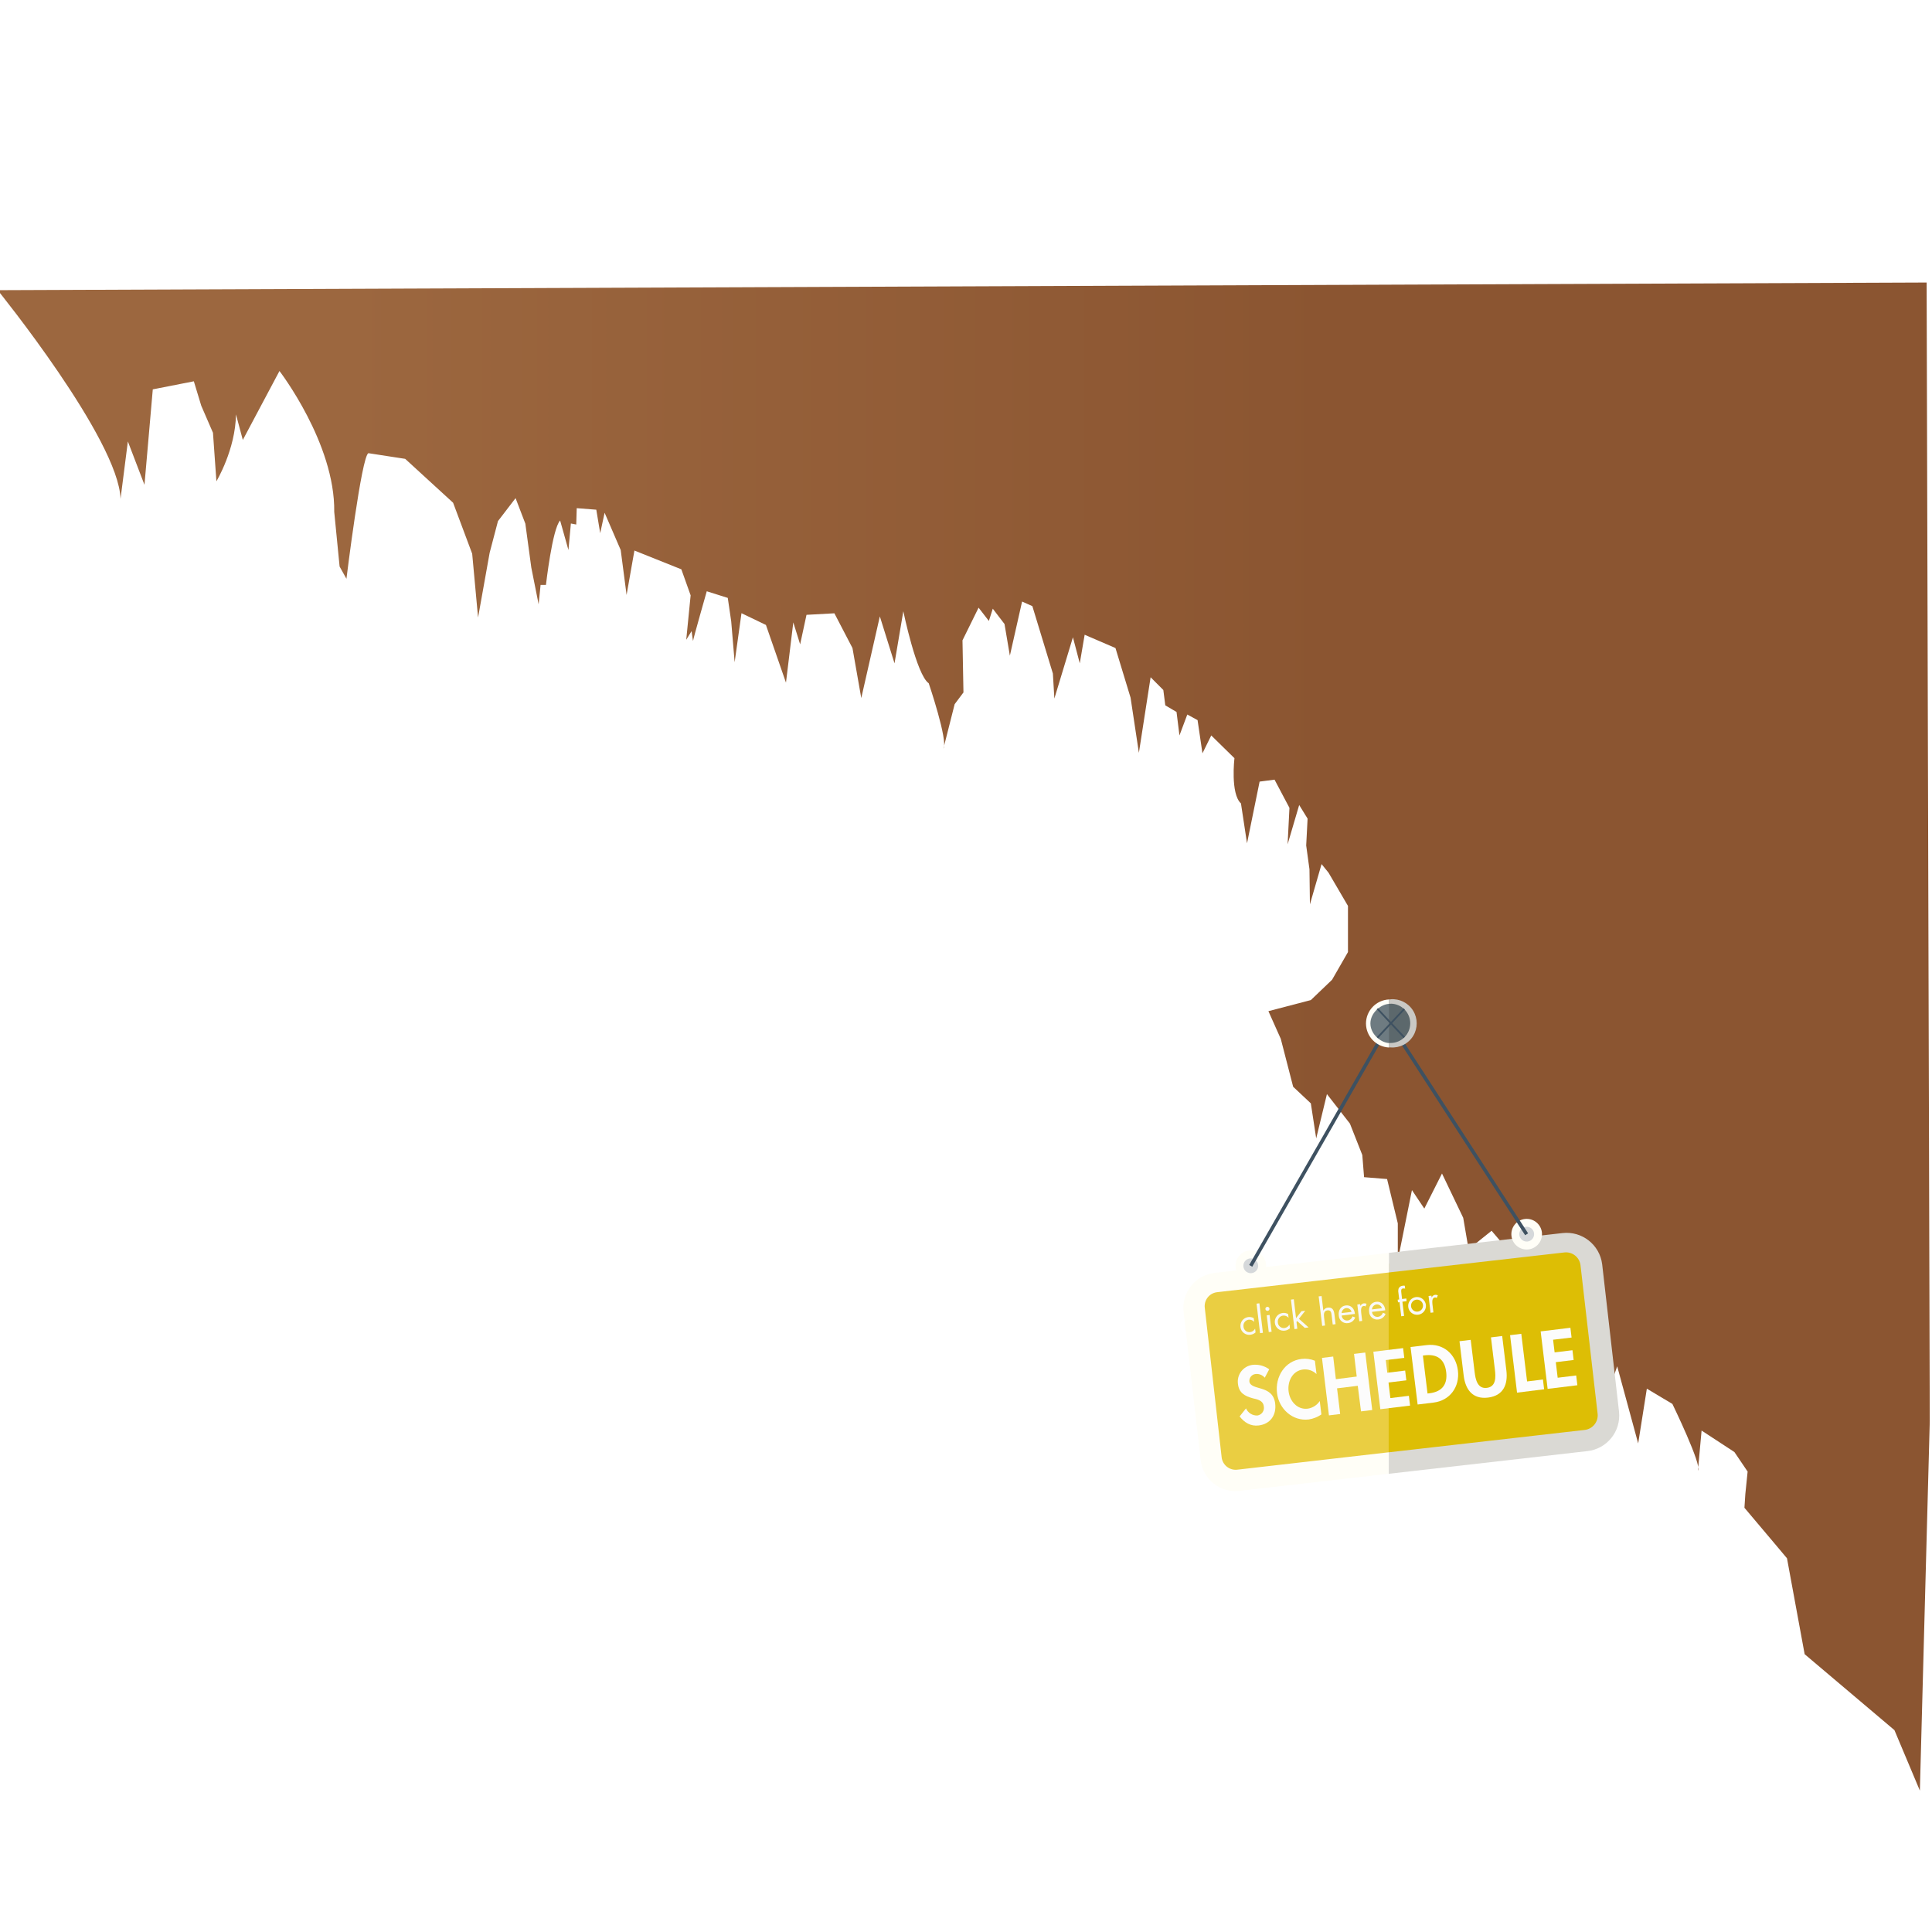
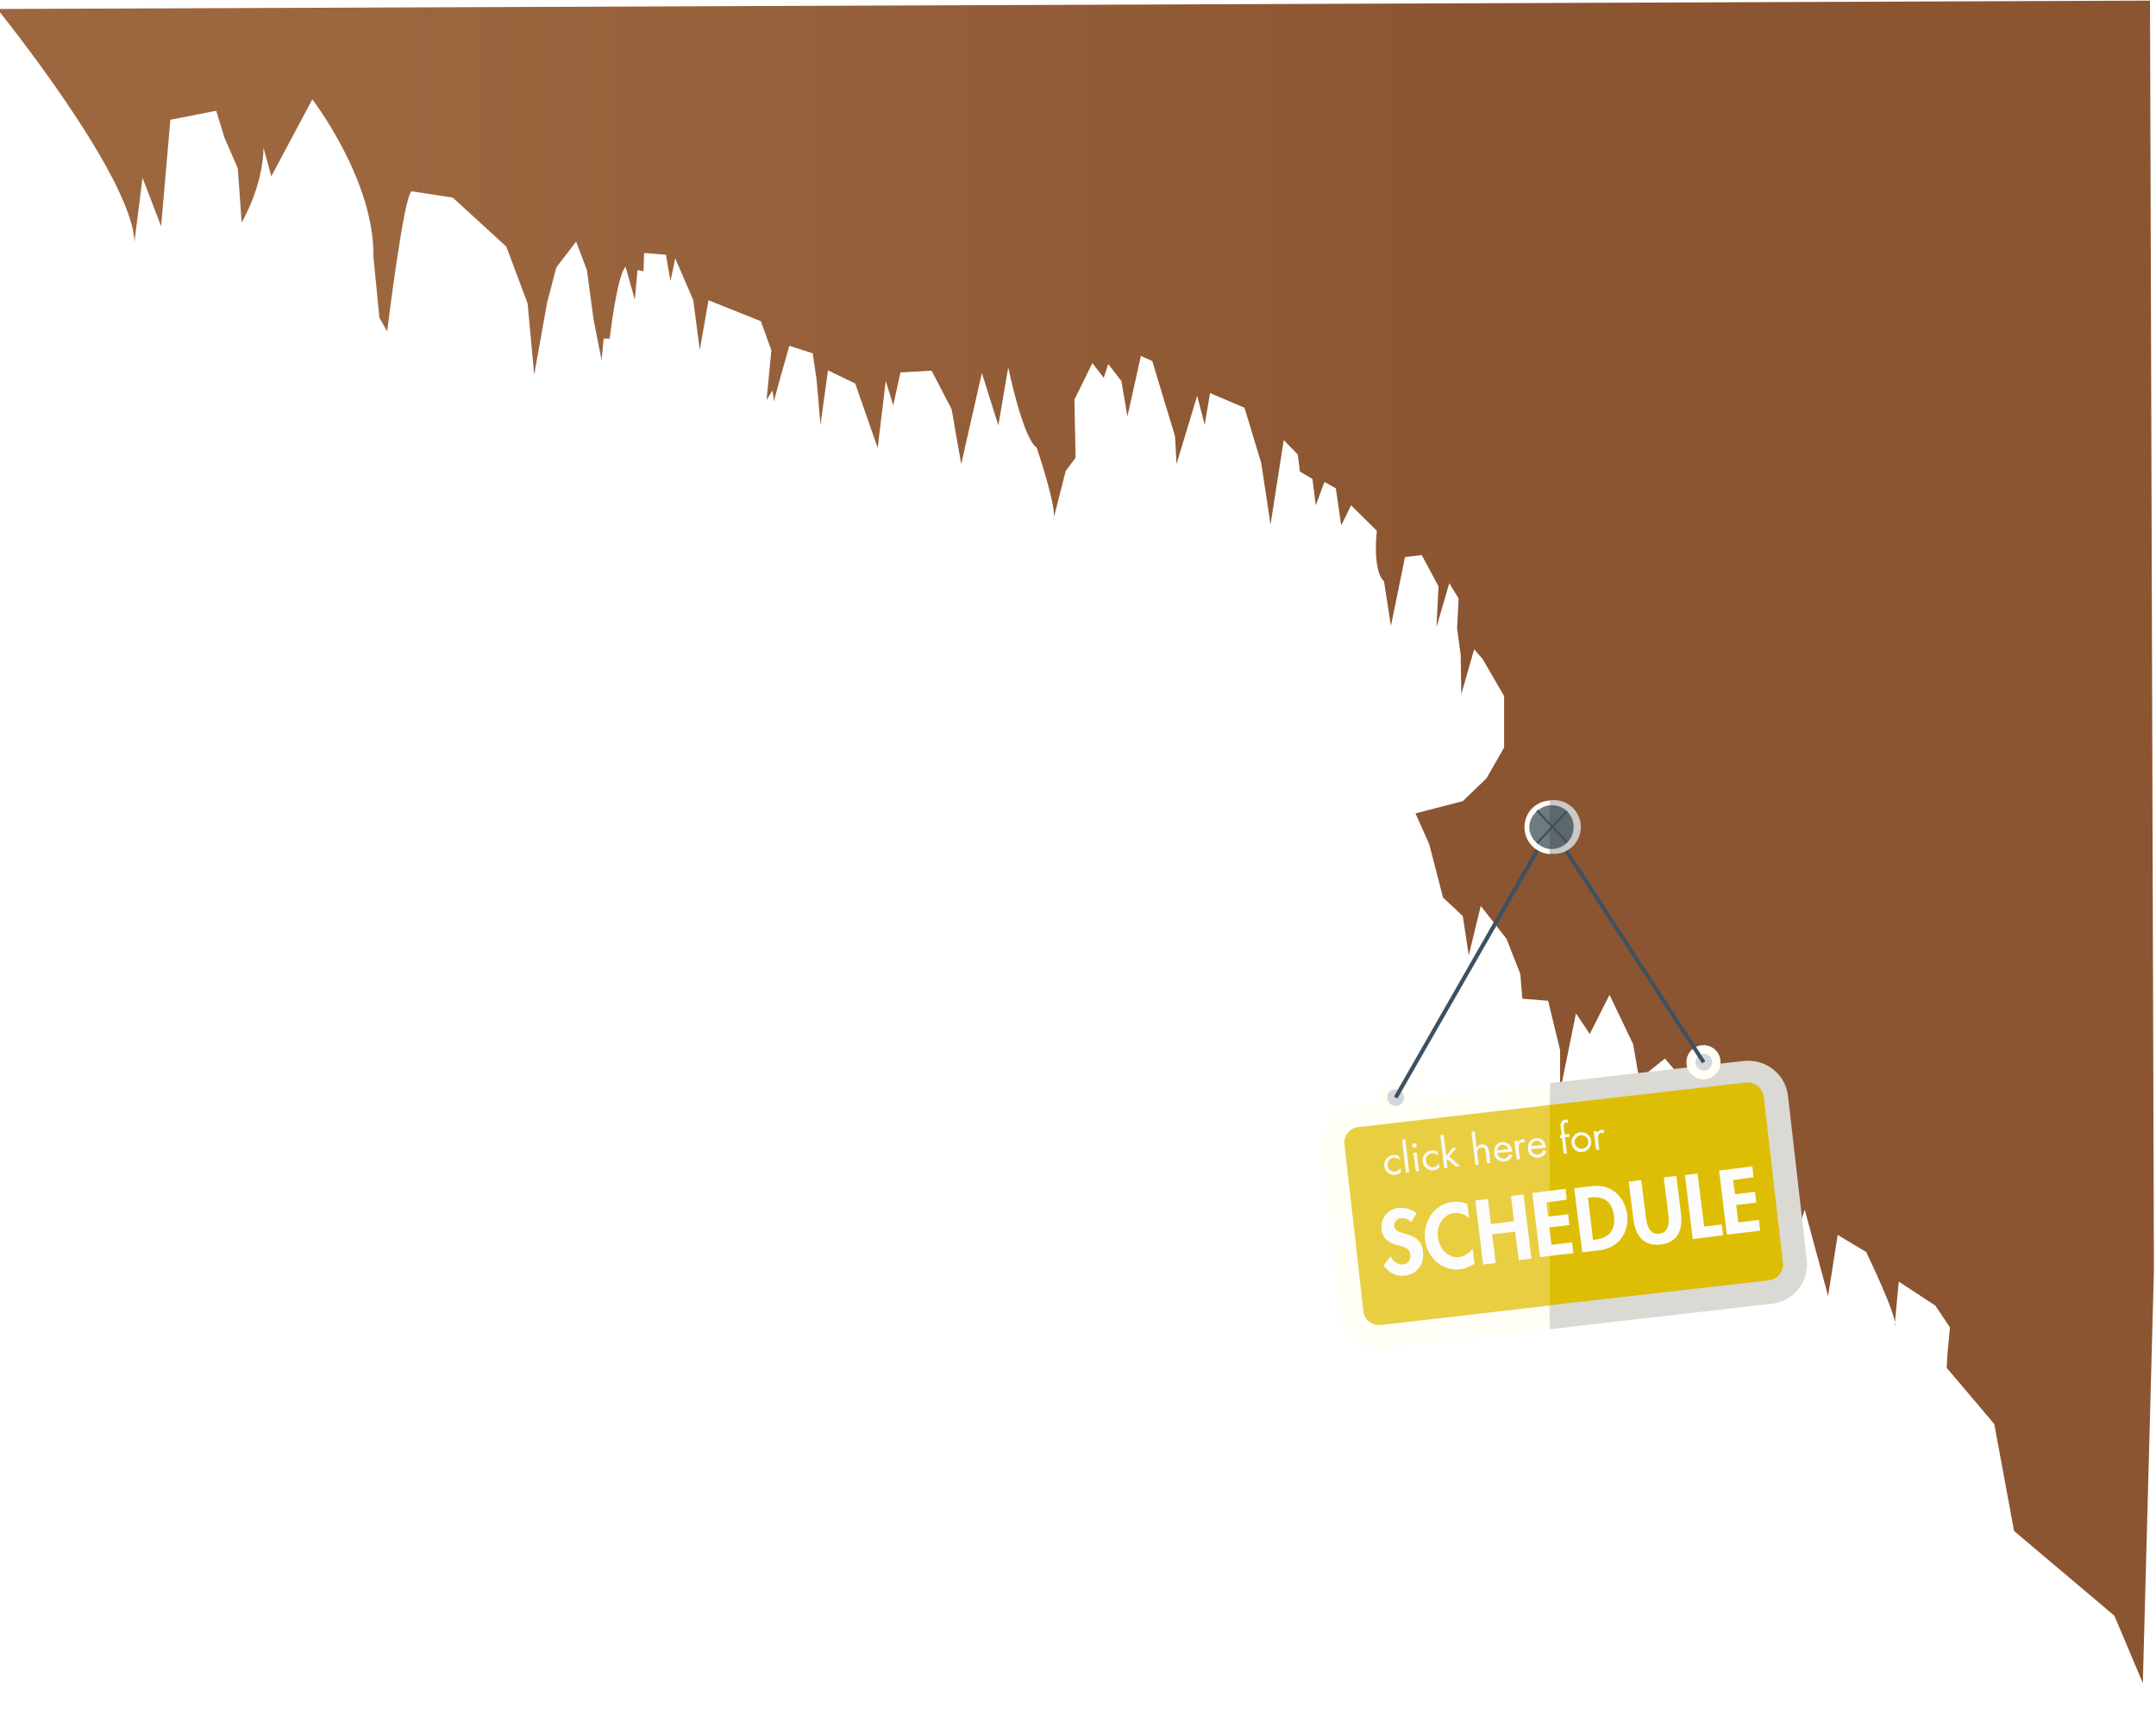
- <svg xmlns="http://www.w3.org/2000/svg" id="Layer_1" data-name="Layer 1" viewBox="0 0 720 720">
-   <defs>
-     <style>.cls-1{fill:url(#linear-gradient);}.cls-2{fill:#eace42;}.cls-3{fill:#ddbe05;}.cls-4{fill:none;}.cls-5{fill:#dad9d4;}.cls-6{fill:#fffef7;}.cls-7{fill:#d5d8da;}.cls-8{fill:#3e5161;}.cls-9{fill:#cac9c5;}.cls-10{fill:#6e7b81;}.cls-11{fill:#5c686c;}.cls-12{fill:#f9f9f7;}.cls-13{fill:#fcfcfc;}</style>
-     <linearGradient id="linear-gradient" x1="-0.86" y1="386.3" x2="719.11" y2="386.3" gradientUnits="userSpaceOnUse">
-       <stop offset="0.18" stop-color="#9c673f" />
-       <stop offset="0.69" stop-color="#8b5531" />
-     </linearGradient>
-   </defs>
-   <path class="cls-1" d="M495.1,325.22l7.25,12.39v17.2l-5.93,10.32-7.91,7.57-15.81,4.13,4.61,10.32L481.92,405l6.59,6.19,2,13.07,4-16.52,8.57,11,4.61,11.7.66,8.26,8.57.69,4,16.52v13.76l5.27-26.15,4.61,6.88,6.59-13.07,7.91,16.52,2,11.7,8.57-6.88,5.27,6.19,6.59,21.33,5.27-13.07S592,483.49,590,503.45l4.61,2.06v11l3.15-6.81L598.94,520l3.74-10.82,7.82,28.75,3.23-20.41,9.52,5.68s11.21,23.07,9.52,24.84l1.36-14.91,12.23,8,4.93,7.28-.85,8.34-.34,5.15,12.17,14.43,3.69,4.4,6.58,35.74L706,644.77l9.48,22.54,3.69-137.73L718,105.29-.86,108.14s45.1,55.66,45.78,77.78l2.73-21.41,6.19,16.17,3.1-35.58,15.3-3L75,151.2l4.37,10.08,1.28,18.08s7.11-11.8,7.29-24.92l2.55,9.51,13.66-25.69s20.77,27,20.41,52.51l2,20.36,2.55,4.57s5.65-46,8.2-46.81L151,171l17.86,16.36,7.11,19,2.19,23.78L182.48,206l3.1-11.8,6.56-8.56,3.64,9.51L198,211.51l2.73,13.7.73-7.23h2s2.37-20.93,5.28-24l3.1,11,.91-9.89,2,.38.18-6.09,7.29.57,1.46,8.75,1.64-7.61,6,13.89,2.19,16.74,2.92-16.55,17.49,7,3.46,9.7-1.64,16.55,2-3.23s.55,4.19.55,3.62,5.1-18.46,5.1-18.46l7.83,2.47,1.28,8.75,1.28,15.22,2.55-18.27,9.11,4.38,7.47,21.5,2.73-22.45,2.55,8.18,2.37-11,10.39-.57,6.74,12.94,3.28,18.65,6.92-30.44,5.47,17.5,3.28-19.41s4.92,23.78,9.47,26.83c0,0,7.29,21.5,5.47,24.35l4.19-16.55,3.28-4.38-.36-19.41,6-12.18,3.83,4.95,1.46-4.57,4.37,5.71,2,11.8,4.55-20.17,3.83,1.71,7.65,25.12.55,9.32,6.92-22.83,2.55,9.7,1.82-10.65,11.48,4.95L421.33,260l3.1,20.55,4.37-28.16,4.74,4.76.73,5.71,4.19,2.47,1.09,8.75,2.92-7.8,3.83,2.09,1.82,12.37,3.28-6.66,8.64,8.47s-1.56,13.24,2.43,16.86l2.26,14.87,4.69-23,5.56-.73,5.56,10.52-.69,13.6L484.17,300l3.13,5.08-.52,10,1.22,8.88.17,13.06,4.34-15Z" />
-   <path class="cls-2" d="M452.45,478.37a9.2,9.2,0,0,0-8.06,10.26l6.41,55.59a9.11,9.11,0,0,0,10.09,8.16l56.67-6.5v-75Z" />
-   <path class="cls-3" d="M598.86,527.28,592.5,471.7A9.46,9.46,0,0,0,582,463.54l-64.48,7.36v75l72.94-8.32A9.42,9.42,0,0,0,598.86,527.28Z" />
-   <path class="cls-4" d="M590.6,532.89a5.42,5.42,0,0,0,4.8-5.92l-6.3-55.52a5.51,5.51,0,0,0-6.09-4.71l-65.45,7.47v67Z" />
-   <path class="cls-4" d="M449,487.49,455.35,543a5.17,5.17,0,0,0,5.72,4.71l56.48-6.49v-67l-64.05,7.35A5.2,5.2,0,0,0,449,487.49Z" />
-   <path class="cls-5" d="M603.37,526.14l-6.29-55a13.38,13.38,0,0,0-14.8-11.61l-64.71,7.38v7.3L583,466.75a5.44,5.44,0,0,1,6,4.71l6.4,55.52a5.48,5.48,0,0,1-4.88,5.92l-73,8.34v8l74-8.45A13.34,13.34,0,0,0,603.37,526.14Z" />
-   <path class="cls-6" d="M461.08,547.71a5.26,5.26,0,0,1-5.82-4.71L449,487.49a5.22,5.22,0,0,1,4.53-5.92l64.08-7.35v-7.3l-64.94,7.45A13.12,13.12,0,0,0,441.11,489l6.34,55a13,13,0,0,0,14.43,11.61l55.68-6.39v-8Z" />
-   <circle class="cls-6" cx="568.93" cy="459.98" r="5.71" transform="translate(-48.6 67.65) rotate(-6.53)" />
-   <circle class="cls-7" cx="568.93" cy="459.98" r="2.76" transform="translate(-48.59 67.64) rotate(-6.53)" />
-   <circle class="cls-6" cx="466.11" cy="471.74" r="5.71" transform="translate(-50.6 56.04) rotate(-6.53)" />
-   <circle class="cls-7" cx="466.11" cy="471.74" r="2.76" transform="translate(-50.61 56.05) rotate(-6.53)" />
-   <polygon class="cls-8" points="466.68 472.07 465.54 471.42 517.83 380.05 569.48 459.62 568.38 460.34 517.9 382.58 466.68 472.07" />
-   <path class="cls-6" d="M509.06,381.42a9,9,0,0,0,8.5,8.95V372.47A9,9,0,0,0,509.06,381.42Z" />
-   <path class="cls-9" d="M518.23,372.45a5.25,5.25,0,0,1-.67,0v17.89a5.21,5.21,0,0,1,.67,0,9,9,0,1,0,0-17.94Z" />
-   <path class="cls-10" d="M510.71,381.42c0,3.89,3.7,7.06,6.85,7.3v-14.6C514.41,374.36,510.71,377.53,510.71,381.42Z" />
-   <path class="cls-11" d="M518.23,374.09a5.86,5.86,0,0,1-.67,0v14.6a5.91,5.91,0,0,1,.67,0,7.32,7.32,0,1,0,0-14.65Z" />
-   <rect class="cls-8" x="511" y="380.99" width="14.63" height="0.66" transform="translate(-114.17 499.71) rotate(-46.94)" />
-   <rect class="cls-8" x="517.99" y="374" width="0.66" height="14.63" transform="translate(-120.74 456.55) rotate(-43.06)" />
-   <path class="cls-12" d="M467.41,492.63h0a2.43,2.43,0,0,0-2.07-.82,2.25,2.25,0,0,0-1.93,2.58,2.21,2.21,0,0,0,2.43,2.06,2.45,2.45,0,0,0,1.9-1.32h0l.17,1.42a3.44,3.44,0,0,1-1.9.87,3.26,3.26,0,0,1-3.72-2.9,3.32,3.32,0,0,1,2.94-3.69,3.39,3.39,0,0,1,2,.39Z" />
-   <path class="cls-12" d="M470.65,496.7l-1.06.13-1.31-11,1.06-.13Z" />
-   <path class="cls-12" d="M473.09,487.68a.76.76,0,1,1-1.51.18.76.76,0,1,1,1.51-.18Zm.8,8.62-1.06.13-.75-6.25,1.06-.13Z" />
-   <path class="cls-12" d="M480.22,491.1h0a2.43,2.43,0,0,0-2.07-.82,2.25,2.25,0,0,0-1.93,2.58,2.21,2.21,0,0,0,2.43,2.06,2.45,2.45,0,0,0,1.9-1.32h0l.17,1.42a3.44,3.44,0,0,1-1.9.87,3.26,3.26,0,0,1-3.72-2.9,3.32,3.32,0,0,1,2.94-3.69,3.39,3.39,0,0,1,2,.39Z" />
-   <path class="cls-12" d="M483,491.23l2-2.58,1.42-.17-2.35,3,3.6,3.21-1.41.17-2.85-2.54-.25.31.31,2.56-1.06.13-1.31-11,1.06-.13Z" />
-   <path class="cls-12" d="M492.52,483l.65,5.45,0,0a2.11,2.11,0,0,1,1.67-1.14c1.73-.21,2.28,1,2.45,2.46l.44,3.71-1.06.13-.42-3.52c-.12-1-.31-1.9-1.54-1.76-1.46.17-1.39,1.54-1.26,2.66l.35,3-1.06.13-1.31-11Z" />
-   <path class="cls-12" d="M500,490.26a2,2,0,0,0,2.29,1.84,2.16,2.16,0,0,0,1.75-1.52l1,.41a3.18,3.18,0,0,1-2.68,2.1,3,3,0,0,1-3.44-2.85c-.22-1.85.67-3.5,2.63-3.74s3.27,1.29,3.38,3.17Zm3.68-1.36a1.92,1.92,0,0,0-2-1.42,2,2,0,0,0-1.7,1.86Z" />
-   <path class="cls-12" d="M507,486.71h0a1.62,1.62,0,0,1,1.28-1,1.9,1.9,0,0,1,1,.18l-.39,1a1,1,0,0,0-.67-.2c-1.17.14-1,1.65-.95,2.46l.37,3.12-1.06.13-.75-6.25,1.06-.13Z" />
-   <path class="cls-12" d="M511.31,488.9a2,2,0,0,0,2.29,1.84,2.16,2.16,0,0,0,1.75-1.52l1,.41a3.18,3.18,0,0,1-2.68,2.1,3,3,0,0,1-3.44-2.85c-.22-1.85.67-3.5,2.63-3.74s3.27,1.29,3.38,3.17Zm3.68-1.36a1.92,1.92,0,0,0-2-1.42,2,2,0,0,0-1.7,1.86Z" />
-   <path class="cls-12" d="M523.26,490.41l-1.06.13-.63-5.26-.58.07-.12-1,.58-.07-.3-2.48a3.22,3.22,0,0,1,.09-1.65,1.82,1.82,0,0,1,1.51-1,2.54,2.54,0,0,1,.77,0l.13,1.08a2.17,2.17,0,0,0-.73-.06c-.86.1-.79.71-.66,1.82l.25,2.11,1.58-.19.12,1-1.58.19Z" />
-   <path class="cls-12" d="M524.81,487.07a3.31,3.31,0,1,1,3.67,2.89A3.3,3.3,0,0,1,524.81,487.07Zm1.06-.14a2.24,2.24,0,1,0,1.94-2.58A2.23,2.23,0,0,0,525.88,486.93Z" />
-   <path class="cls-12" d="M533.55,483.54h0a1.62,1.62,0,0,1,1.28-1,1.9,1.9,0,0,1,1,.18l-.39,1a1,1,0,0,0-.67-.2c-1.17.14-1,1.65-.95,2.46l.37,3.12-1.06.13-.75-6.25,1.06-.13Z" />
-   <path class="cls-13" d="M471.34,513.43a3.88,3.88,0,0,0-3.42-1.37,2.57,2.57,0,0,0-2.32,2.73c.44,3.61,8.75,1.07,9.62,8.26.52,4.29-1.78,7.65-6.15,8.18-3,.36-5.32-1.08-7.1-3.37l2.38-3a4.44,4.44,0,0,0,4.25,2.66,2.88,2.88,0,0,0,2.38-3.43c-.27-2.21-2.39-2.59-4.14-3-2.9-.8-5.08-1.95-5.48-5.27a6.28,6.28,0,0,1,5.47-7.18A8.87,8.87,0,0,1,473,510.3Z" />
-   <path class="cls-13" d="M490.63,512.07a6.22,6.22,0,0,0-5-1.7c-4,.49-5.86,4.46-5.41,8.15s3.26,6.92,7.15,6.45a6.58,6.58,0,0,0,4.47-2.85l.6,5a11.36,11.36,0,0,1-4.7,1.87c-6,.73-11.12-3.92-11.83-9.83-.74-6.08,2.9-12,9.18-12.73a10,10,0,0,1,4.93.67Z" />
-   <path class="cls-13" d="M505.61,513l-1-8.44,4.18-.51,2.6,21.42-4.18.51L506,516.45l-7.72.94,1.16,9.57-4.18.51-2.6-21.42,4.18-.51,1,8.44Z" />
-   <path class="cls-13" d="M516.44,506.86l.57,4.72,6.65-.81.44,3.64-6.65.81.7,5.8,6.9-.84.44,3.64-11.08,1.35-2.6-21.42,11.08-1.35.44,3.64Z" />
-   <path class="cls-13" d="M525.67,502l6-.72c6.2-.75,10.91,3.37,11.65,9.48s-3,11.2-9.07,11.94l-5.94.72ZM532,519.32l.68-.08c5.14-.62,6.79-3.71,6.27-7.94-.57-4.66-3.25-6.78-8-6.21l-.68.08Z" />
-   <path class="cls-13" d="M543.91,499.83l4.18-.51,1.46,12c.32,2.64,1,6.33,4.55,5.9s3.33-4.18,3-6.82l-1.46-12,4.18-.51,1.56,12.81c.64,5.23-1.1,9.44-6.84,10.14s-8.43-3-9.07-8.21Z" />
-   <path class="cls-13" d="M569.1,514.82l5.91-.72.44,3.64L565.36,519l-2.6-21.42,4.18-.51Z" />
-   <path class="cls-13" d="M578.79,499.28l.57,4.72,6.65-.81.44,3.64-6.65.81.7,5.8,6.9-.84.44,3.64-11.08,1.35-2.6-21.42,11.08-1.35.44,3.64Z" />
+ <svg xmlns="http://www.w3.org/2000/svg" version="1.1" id="Layer_1" x="0px" y="0px" viewBox="0 0 720 578.6" style="enable-background:new 0 0 720 578.6;" xml:space="preserve">
+   <style type="text/css">
+ 	.st0{fill:url(#SVGID_1_);}
+ 	.st1{fill:#EACE42;}
+ 	.st2{fill:#DDBE05;}
+ 	.st3{fill:none;}
+ 	.st4{fill:#DAD9D4;}
+ 	.st5{fill:#FFFEF7;}
+ 	.st6{fill:#D5D8DA;}
+ 	.st7{fill:#3E5161;}
+ 	.st8{fill:#CAC9C5;}
+ 	.st9{fill:#6E7B81;}
+ 	.st10{fill:#5C686C;}
+ 	.st11{fill:#F9F9F7;}
+ 	.st12{fill:#FCFCFC;}
+ </style>
+   <linearGradient id="SVGID_1_" gradientUnits="userSpaceOnUse" x1="-0.86" y1="228.575" x2="719.17" y2="228.575" gradientTransform="matrix(1 0 0 -1 0 509.7507)">
+     <stop offset="0.18" style="stop-color:#9C673F" />
+     <stop offset="0.69" style="stop-color:#8B5531" />
+   </linearGradient>
+   <path class="st0" d="M495.1,220.1l7.2,12.4v17.2l-5.9,10.3l-7.9,7.6l-15.8,4.1l4.6,10.3l4.6,17.8l6.6,6.2l2,13.1l4-16.5l8.6,11  l4.6,11.7l0.7,8.3l8.6,0.7l4,16.5v13.8l5.3-26.1l4.6,6.9l6.6-13.1l7.9,16.5l2,11.7l8.6-6.9l5.3,6.2l6.6,21.3L573,368  c0,0,19,10.4,17,30.3l4.6,2.1v11l3.2-6.8l1.2,10.3l3.7-10.8l7.8,28.8l3.2-20.4l9.5,5.7c0,0,11.2,23.1,9.5,24.8l1.4-14.9l12.2,8  l4.9,7.3l-0.8,8.3l-0.3,5.2l12.2,14.4l3.7,4.4l6.6,35.7l33.5,28.3l9.5,22.5l3.7-137.7L718,0.2L-0.9,3c0,0,45.1,55.7,45.8,77.8  l2.7-21.4l6.2,16.2L56.9,40l15.3-3l2.8,9.1l4.4,10.1l1.3,18.1c0,0,7.1-11.8,7.3-24.9l2.6,9.5l13.7-25.7c0,0,20.8,27,20.4,52.5  l2,20.4l2.6,4.6c0,0,5.6-46,8.2-46.8l13.7,2.1l17.9,16.4l7.1,19l2.2,23.8l4.3-24.1l3.1-11.8l6.6-8.6l3.6,9.5l2.2,16.4l2.7,13.7  l0.7-7.2h2c0,0,2.4-20.9,5.3-24l3.1,11l0.9-9.9l2,0.4l0.2-6.1l7.3,0.6l1.5,8.8l1.6-7.6l6,13.9l2.2,16.7l2.9-16.6l17.5,7l3.5,9.7  l-1.6,16.6l2-3.2c0,0,0.5,4.2,0.5,3.6s5.1-18.5,5.1-18.5l7.8,2.5l1.3,8.8l1.3,15.2l2.5-18.3l9.1,4.4l7.5,21.5l2.7-22.4l2.5,8.2  l2.4-11l10.4-0.6l6.7,12.9L321,155l6.9-30.4l5.5,17.5l3.3-19.4c0,0,4.9,23.8,9.5,26.8c0,0,7.3,21.5,5.5,24.3l4.2-16.5l3.3-4.4  l-0.4-19.4l6-12.2l3.8,4.9l1.5-4.6l4.4,5.7l2,11.8l4.5-20.2l3.8,1.7l7.6,25.1l0.5,9.3l6.9-22.8l2.5,9.7l1.8-10.6l11.5,4.9l5.6,18.5  l3.1,20.5l4.4-28.2l4.7,4.8l0.7,5.7l4.2,2.5l1.1,8.8l2.9-7.8l3.8,2.1l1.8,12.4l3.3-6.7l8.6,8.5c0,0-1.6,13.2,2.4,16.9l2.3,14.9  l4.7-23l5.6-0.7l5.6,10.5l-0.7,13.6l4.3-14.7l3.1,5.1l-0.5,10l1.2,8.9l0.2,13.1l4.3-15L495.1,220.1z" />
+   <path class="st1" d="M452.5,373.2c-5,0.6-8.7,5.2-8.1,10.2c0,0,0,0,0,0.1l6.4,55.6c0.5,5,5,8.7,10,8.2c0,0,0.1,0,0.1,0l56.7-6.5v-75  L452.5,373.2z" />
+   <path class="st2" d="M598.9,422.2l-6.4-55.6c-0.7-5.1-5.4-8.8-10.5-8.2l-64.5,7.4v75l72.9-8.3C595.6,431.9,599.4,427.3,598.9,422.2z  " />
+   <path class="st3" d="M590.6,427.8c3-0.3,5.1-3,4.8-5.9l-6.3-55.5c-0.4-3-3.1-5.1-6.1-4.7l-65.5,7.5v67L590.6,427.8z" />
+   <path class="st3" d="M449,382.4l6.4,55.5c0.2,2.8,2.7,5,5.6,4.7c0,0,0.1,0,0.1,0l56.5-6.5v-67l-64,7.4c-2.8,0.4-4.9,3-4.5,5.8  C449,382.3,449,382.3,449,382.4z" />
+   <path class="st4" d="M603.4,421l-6.3-55c-0.9-7.3-7.5-12.4-14.8-11.6l-64.7,7.4v7.3l65.4-7.5c3-0.3,5.6,1.8,6,4.7l6.4,55.5  c0.3,3-1.9,5.6-4.9,5.9l-73,8.3v8l74-8.5C598.8,434.9,604.1,428.3,603.4,421z" />
+   <path class="st5" d="M461.1,442.6c-2.9,0.3-5.5-1.8-5.8-4.6c0,0,0,0,0-0.1l-6.3-55.5c-0.4-2.9,1.6-5.5,4.4-5.9c0,0,0.1,0,0.1,0  l64.1-7.4v-7.3l-64.9,7.5c-7.2,0.8-12.4,7.3-11.6,14.5c0,0,0,0.1,0,0.1l6.3,55c0.7,7.1,7.1,12.4,14.2,11.6c0.1,0,0.1,0,0.2,0  l55.7-6.4v-8L461.1,442.6z" />
+   <ellipse transform="matrix(0.9935 -0.1137 0.1137 0.9935 -36.6603 67.0048)" class="st5" cx="568.9" cy="354.8" rx="5.7" ry="5.7" />
+   <ellipse transform="matrix(0.9935 -0.1137 0.1137 0.9935 -36.6591 67.0059)" class="st6" cx="569" cy="354.8" rx="2.8" ry="2.8" />
+   <ellipse transform="matrix(0.9935 -0.1137 0.1137 0.9935 -38.6655 55.3886)" class="st5" cx="466.1" cy="366.6" rx="5.7" ry="5.7" />
+   <ellipse transform="matrix(0.9935 -0.1137 0.1137 0.9935 -38.6667 55.3875)" class="st6" cx="466.1" cy="366.6" rx="2.8" ry="2.8" />
+   <polygon class="st7" points="466.7,366.9 465.5,366.3 517.8,274.9 569.5,354.5 568.4,355.2 517.9,277.5 " />
+   <path class="st5" d="M509.1,276.3c0,4.8,3.7,8.7,8.5,9v-17.9C512.8,267.6,509.1,271.5,509.1,276.3z" />
+   <path class="st8" d="M518.2,267.3c-0.2,0-0.4,0-0.7,0v17.9c0.2,0,0.4,0,0.7,0c5,0.4,9.3-3.3,9.7-8.2c0.4-5-3.3-9.3-8.2-9.7  C519.2,267.2,518.7,267.2,518.2,267.3L518.2,267.3z" />
+   <path class="st9" d="M510.7,276.3c0,3.9,3.7,7.1,6.9,7.3V269C514.4,269.2,510.7,272.4,510.7,276.3z" />
+   <path class="st10" d="M518.2,269c-0.2,0-0.4,0-0.7,0v14.6c0.2,0,0.4,0,0.7,0c4,0,7.3-3.3,7.3-7.3C525.6,272.2,522.3,268.9,518.2,269  L518.2,269z" />
+   <rect x="511" y="275.9" transform="matrix(0.6828 -0.7306 0.7306 0.6828 -37.3974 466.3398)" class="st7" width="14.6" height="0.7" />
+   <rect x="518" y="268.8" transform="matrix(0.7306 -0.6828 0.6828 0.7306 -48.9244 428.2664)" class="st7" width="0.7" height="14.6" />
+   <path class="st11" d="M467.4,387.5L467.4,387.5c-0.5-0.6-1.3-0.9-2.1-0.8c-1.2,0.2-2.1,1.3-1.9,2.5c0,0,0,0,0,0.1  c0.1,1.2,1.1,2.1,2.3,2.1c0,0,0.1,0,0.1,0c0.8-0.1,1.5-0.6,1.9-1.3l0,0l0.2,1.4c-0.5,0.5-1.2,0.8-1.9,0.9c-1.8,0.3-3.4-1-3.7-2.7  c0-0.1,0-0.1,0-0.2c-0.2-1.8,1.1-3.5,2.9-3.7c0,0,0,0,0,0c0.7-0.1,1.4,0.1,2,0.4L467.4,387.5z" />
+   <path class="st11" d="M470.6,391.6l-1.1,0.1l-1.3-11l1.1-0.1L470.6,391.6z" />
+   <path class="st11" d="M473.1,382.6c0,0.4-0.2,0.8-0.7,0.8s-0.8-0.2-0.8-0.7s0.2-0.8,0.7-0.8S473,382.1,473.1,382.6L473.1,382.6z   M473.9,391.2l-1.1,0.1l-0.8-6.2l1.1-0.1L473.9,391.2z" />
+   <path class="st11" d="M480.2,386L480.2,386c-0.5-0.6-1.3-0.9-2.1-0.8c-1.2,0.2-2.1,1.3-1.9,2.5c0,0,0,0,0,0.1  c0.1,1.2,1.1,2.1,2.3,2.1c0,0,0.1,0,0.1,0c0.8-0.1,1.5-0.6,1.9-1.3l0,0l0.2,1.4c-0.5,0.5-1.2,0.8-1.9,0.9c-1.8,0.3-3.4-1-3.7-2.7  c0-0.1,0-0.1,0-0.2c-0.2-1.8,1.1-3.5,2.9-3.7c0,0,0,0,0,0c0.7-0.1,1.4,0.1,2,0.4L480.2,386z" />
+   <path class="st11" d="M483,386.1l2-2.6l1.4-0.2l-2.4,3l3.6,3.2l-1.4,0.2l-2.9-2.5l-0.2,0.3l0.3,2.6l-1.1,0.1l-1.3-11l1.1-0.1  L483,386.1z" />
+   <path class="st11" d="M492.5,377.9l0.6,5.5l0,0c0.3-0.6,1-1.1,1.7-1.1c1.7-0.2,2.3,1,2.5,2.5l0.4,3.7l-1.1,0.1l-0.4-3.5  c-0.1-1-0.3-1.9-1.5-1.8c-1.5,0.2-1.4,1.5-1.3,2.7l0.4,3l-1.1,0.1l-1.3-11L492.5,377.9z" />
+   <path class="st11" d="M500,385.1c0.1,1.1,1,1.9,2.1,1.9c0.1,0,0.1,0,0.2,0c0.8-0.1,1.5-0.7,1.8-1.5l1,0.4c-0.4,1.2-1.5,2-2.7,2.1  c-1.6,0.2-3.2-0.9-3.4-2.5c0-0.1,0-0.2,0-0.3c-0.2-1.9,0.7-3.5,2.6-3.7s3.3,1.3,3.4,3.2L500,385.1z M503.7,383.8  c-0.2-0.9-1.1-1.5-2-1.4c-0.9,0.1-1.6,0.9-1.7,1.9L503.7,383.8z" />
+   <path class="st11" d="M507,381.6L507,381.6c0.2-0.5,0.7-0.9,1.3-1c0.3,0,0.7,0,1,0.2l-0.4,1c-0.2-0.1-0.4-0.2-0.7-0.2  c-1.2,0.1-1,1.6-1,2.5l0.4,3.1l-1.1,0.1l-0.8-6.2l1.1-0.1L507,381.6z" />
+   <path class="st11" d="M511.3,383.8c0.1,1.1,1,1.9,2.1,1.9c0.1,0,0.1,0,0.2,0c0.8-0.1,1.5-0.7,1.8-1.5l1,0.4c-0.4,1.2-1.5,2-2.7,2.1  c-1.6,0.2-3.2-0.9-3.4-2.5c0-0.1,0-0.2,0-0.3c-0.2-1.9,0.7-3.5,2.6-3.7c2-0.2,3.3,1.3,3.4,3.2L511.3,383.8z M515,382.4  c-0.2-0.9-1.1-1.5-2-1.4c-0.9,0.1-1.6,0.9-1.7,1.9L515,382.4z" />
+   <path class="st11" d="M523.3,385.3l-1.1,0.1l-0.6-5.3l-0.6,0.1l-0.1-1l0.6-0.1l-0.3-2.5c-0.1-0.5-0.1-1.1,0.1-1.6  c0.3-0.6,0.9-1,1.5-1c0.3,0,0.5,0,0.8,0l0.1,1.1c-0.2-0.1-0.5-0.1-0.7-0.1c-0.9,0.1-0.8,0.7-0.7,1.8l0.2,2.1l1.6-0.2l0.1,1l-1.6,0.2  L523.3,385.3z" />
+   <path class="st11" d="M524.8,381.9c-0.2-1.8,1.1-3.5,2.9-3.7c1.8-0.2,3.5,1.1,3.7,2.9c0.2,1.8-1.1,3.5-2.9,3.7c0,0,0,0,0,0  C526.7,385.1,525,383.8,524.8,381.9C524.8,381.9,524.8,381.9,524.8,381.9z M525.9,381.8c0.2,1.2,1.3,2.1,2.6,1.9  c1.2-0.2,2.1-1.3,1.9-2.6c-0.2-1.2-1.3-2-2.5-1.9C526.6,379.4,525.7,380.5,525.9,381.8C525.9,381.7,525.9,381.8,525.9,381.8  L525.9,381.8z" />
+   <path class="st11" d="M533.5,378.4L533.5,378.4c0.2-0.5,0.7-0.9,1.3-1c0.3,0,0.7,0,1,0.2l-0.4,1c-0.2-0.1-0.4-0.2-0.7-0.2  c-1.2,0.1-1,1.6-1,2.5l0.4,3.1l-1.1,0.1l-0.8-6.2l1.1-0.1L533.5,378.4z" />
+   <path class="st12" d="M471.3,408.3c-0.8-1-2.1-1.5-3.4-1.4c-1.4,0.1-2.4,1.3-2.3,2.7c0.4,3.6,8.8,1.1,9.6,8.3  c0.5,4.3-1.8,7.7-6.1,8.2c-3,0.4-5.3-1.1-7.1-3.4l2.4-3c0.7,1.7,2.4,2.7,4.2,2.7c1.6-0.2,2.6-1.7,2.4-3.3c0,0,0-0.1,0-0.1  c-0.3-2.2-2.4-2.6-4.1-3c-2.9-0.8-5.1-2-5.5-5.3c-0.5-3.4,1.8-6.6,5.3-7.2c0.1,0,0.1,0,0.2,0c2.2-0.2,4.4,0.4,6.2,1.7L471.3,408.3z" />
+   <path class="st12" d="M490.6,406.9c-1.3-1.3-3.2-1.9-5-1.7c-4,0.5-5.9,4.5-5.4,8.2s3.3,6.9,7.1,6.5c1.8-0.3,3.4-1.3,4.5-2.8l0.6,5  c-1.4,1-3,1.6-4.7,1.9c-6,0.7-11.1-3.9-11.8-9.8c-0.7-6.1,2.9-12,9.2-12.7c1.7-0.2,3.4,0,4.9,0.7L490.6,406.9z" />
+   <path class="st12" d="M505.6,407.9l-1-8.4l4.2-0.5l2.6,21.4l-4.2,0.5l-1.2-9.5l-7.7,0.9l1.2,9.6l-4.2,0.5l-2.6-21.4l4.2-0.5l1,8.4  L505.6,407.9z" />
+   <path class="st12" d="M516.4,401.7l0.6,4.7l6.7-0.8l0.4,3.6l-6.7,0.8l0.7,5.8l6.9-0.8l0.4,3.6l-11.1,1.3l-2.6-21.4l11.1-1.4l0.4,3.6  L516.4,401.7z" />
+   <path class="st12" d="M525.7,396.9l6-0.7c6.2-0.8,10.9,3.4,11.7,9.5c0.7,6.1-3,11.2-9.1,11.9l-5.9,0.7L525.7,396.9z M532,414.2  l0.7-0.1c5.1-0.6,6.8-3.7,6.3-7.9c-0.6-4.7-3.2-6.8-8-6.2l-0.7,0.1L532,414.2z" />
+   <path class="st12" d="M543.9,394.7l4.2-0.5l1.5,12c0.3,2.6,1,6.3,4.5,5.9s3.3-4.2,3-6.8l-1.5-12l4.2-0.5l1.6,12.8  c0.6,5.2-1.1,9.4-6.8,10.1s-8.4-3-9.1-8.2L543.9,394.7z" />
+   <path class="st12" d="M569.1,409.7l5.9-0.7l0.4,3.6l-10.1,1.3l-2.6-21.4l4.2-0.5L569.1,409.7z" />
+   <path class="st12" d="M578.8,394.2l0.6,4.7l6.7-0.8l0.4,3.6l-6.7,0.8l0.7,5.8l6.9-0.8l0.4,3.6l-11.1,1.3l-2.6-21.4l11.1-1.4l0.4,3.6  L578.8,394.2z" />
</svg>
